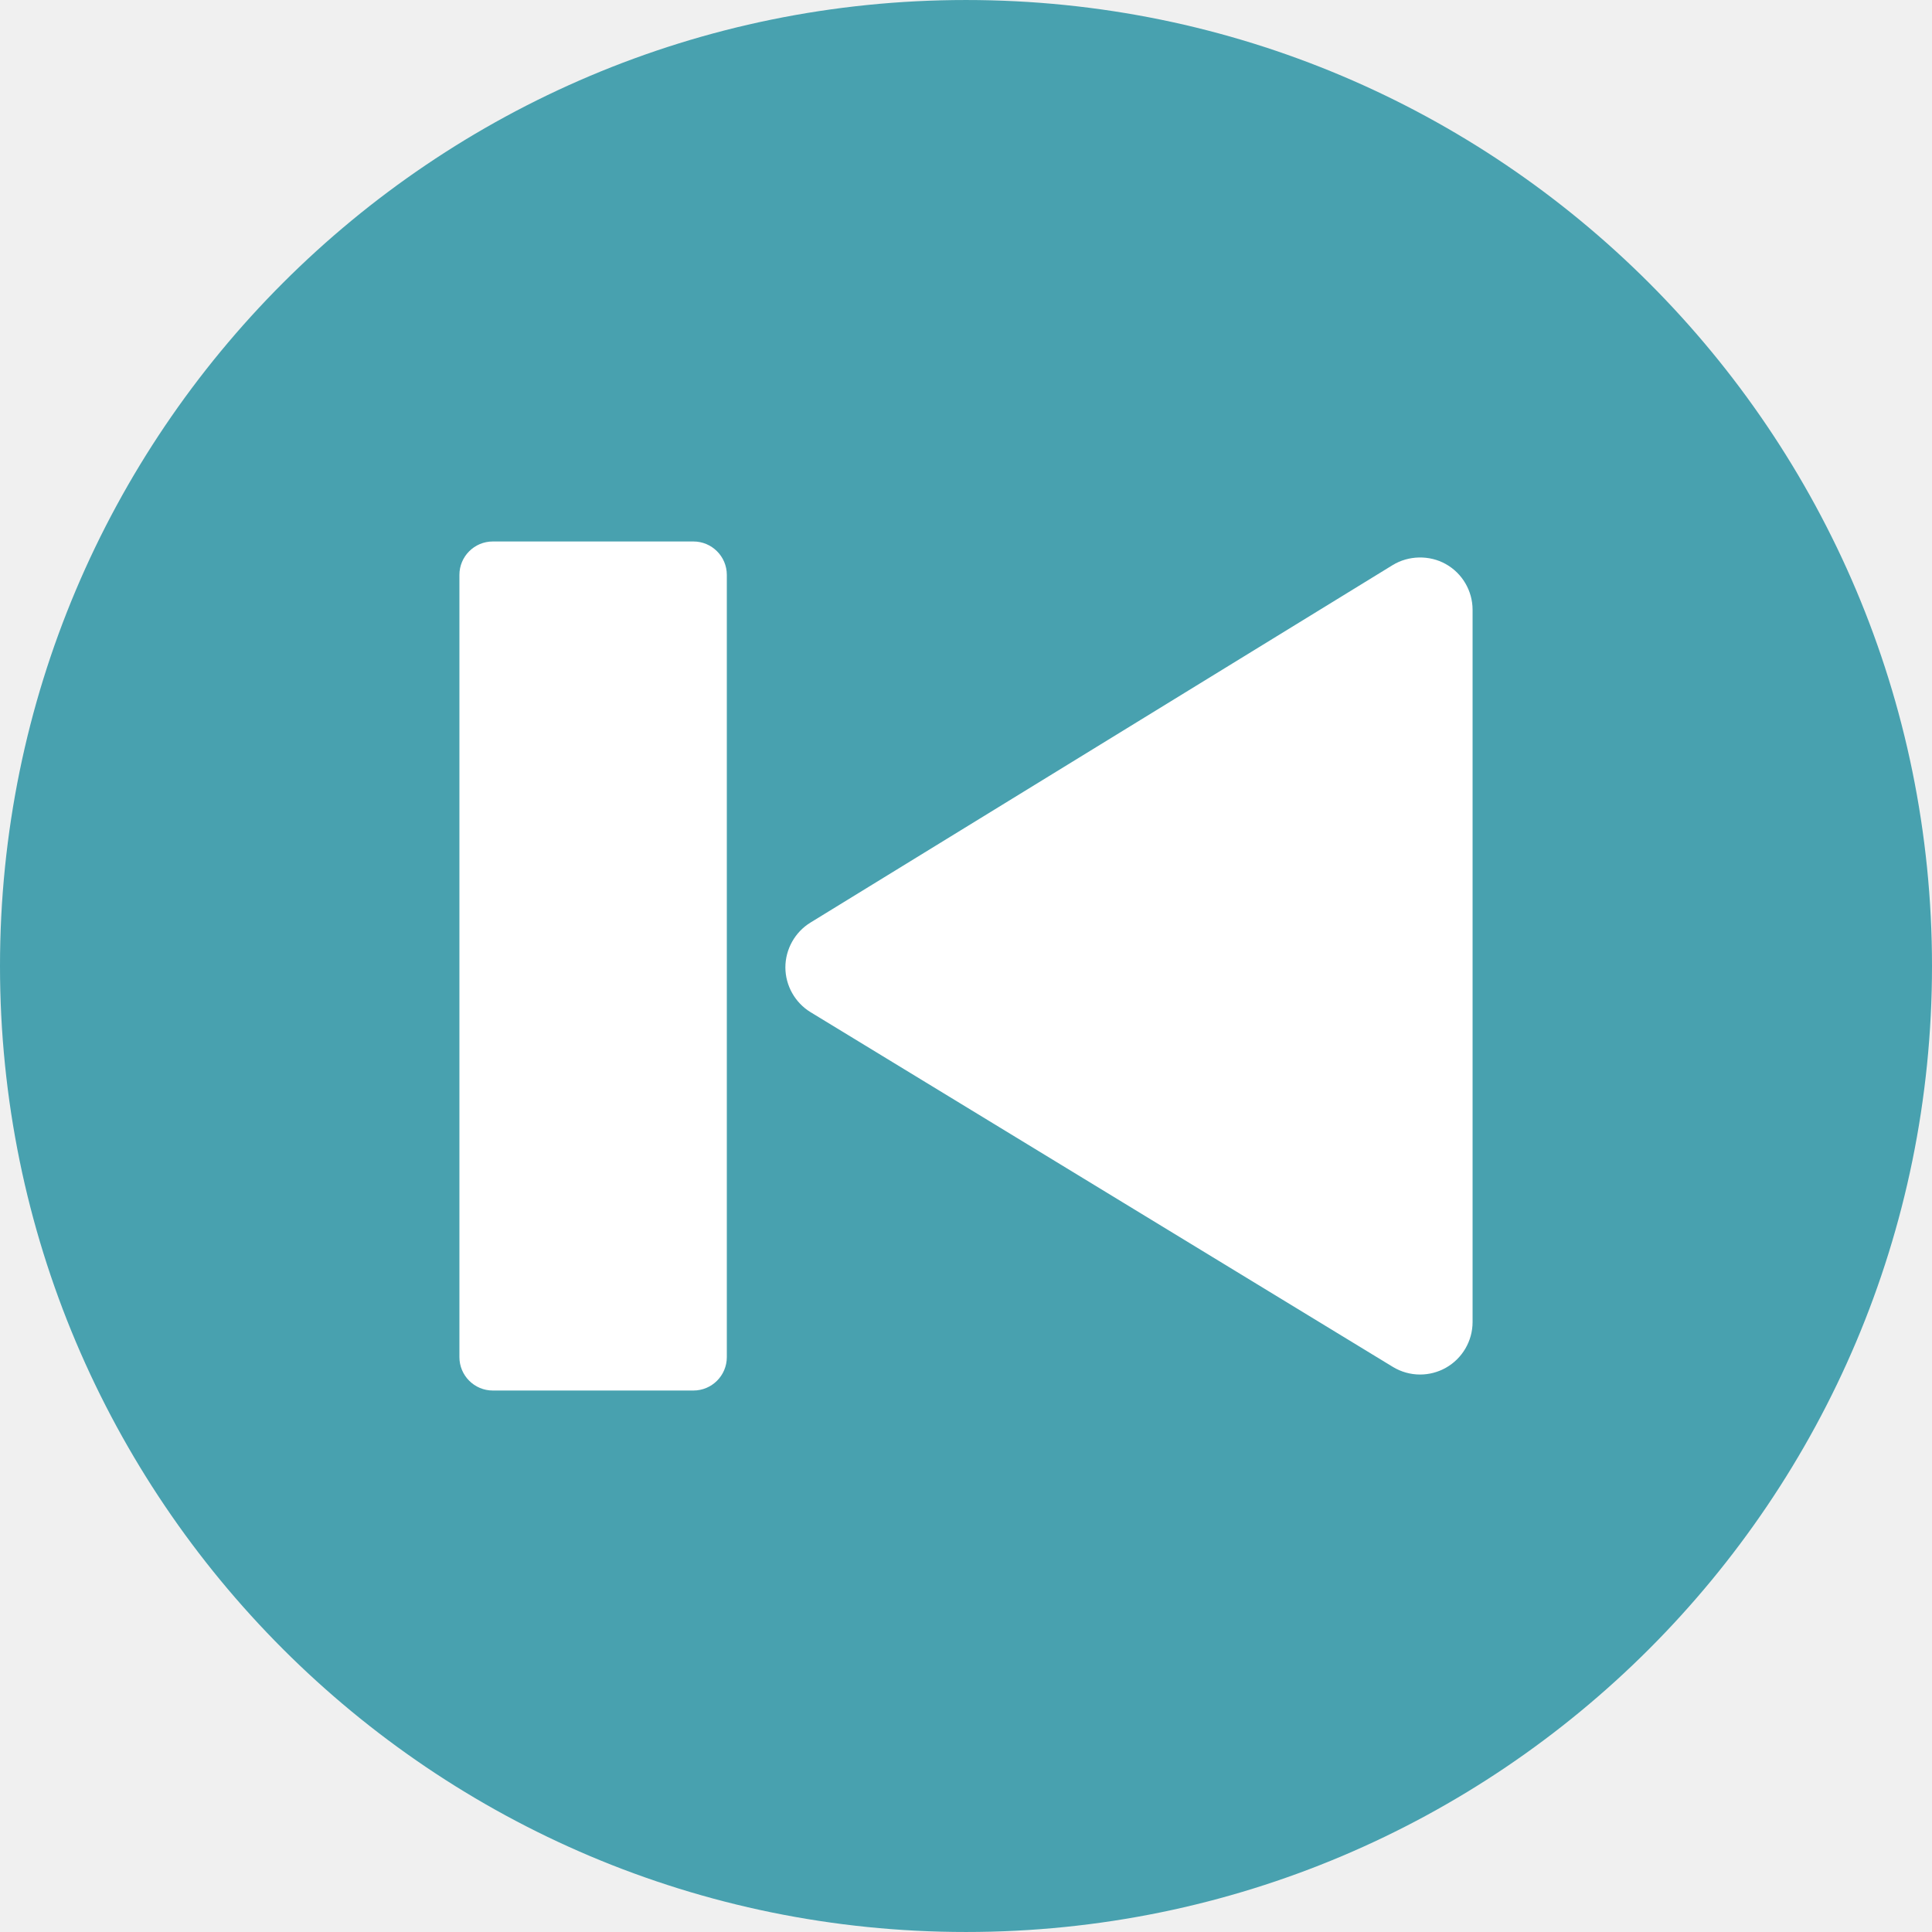
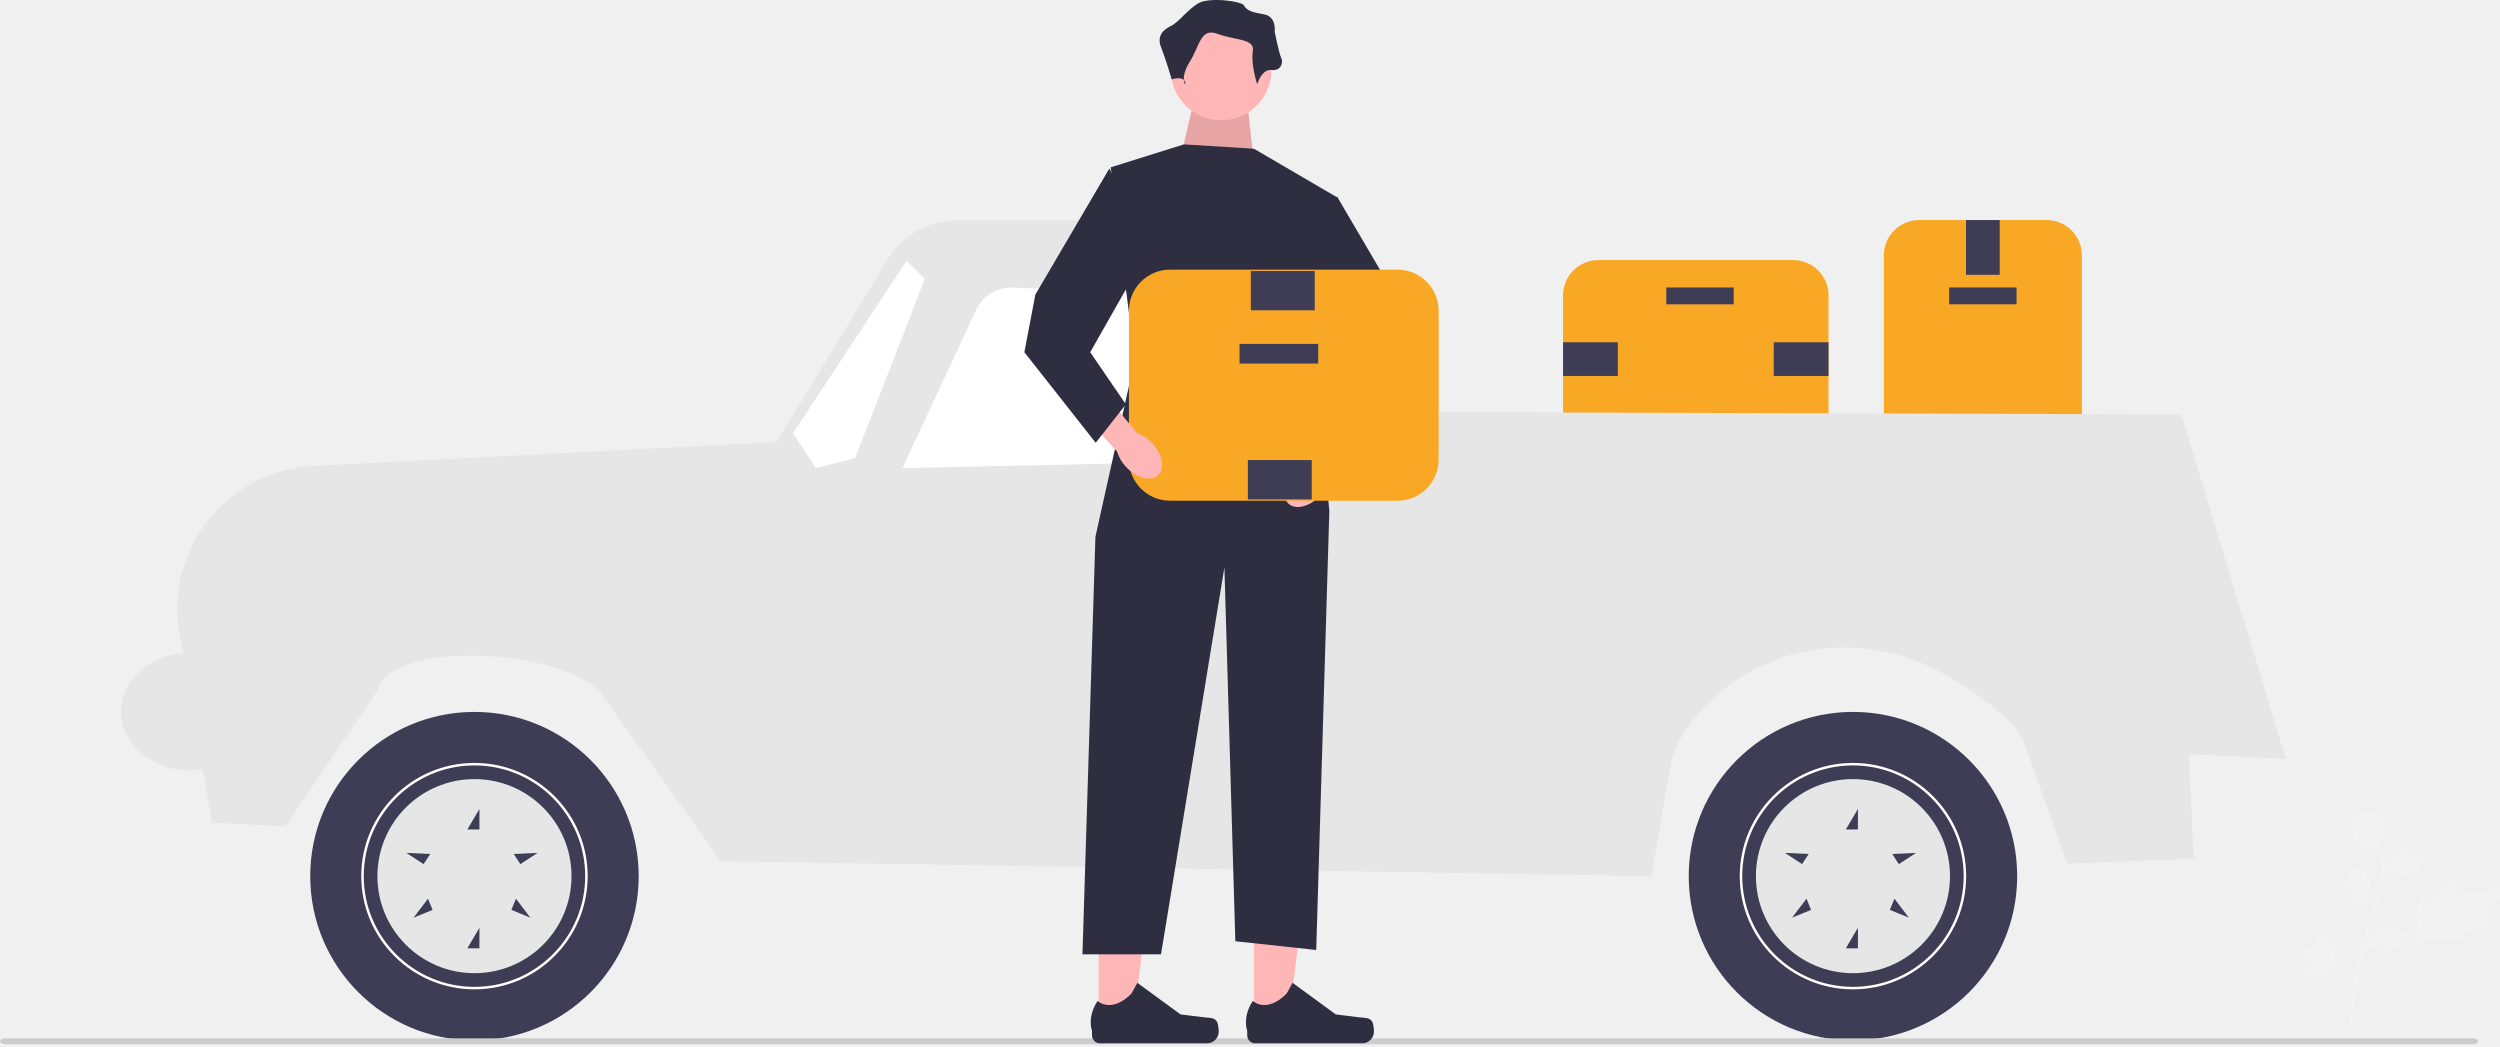
- <svg xmlns="http://www.w3.org/2000/svg" version="1.1" id="Layer_1" x="0px" y="0px" viewBox="0 0 496.158 496.158" style="enable-background:new 0 0 496.158 496.158;" xml:space="preserve">
-   <path style="fill:#48A1AF;" d="M0,248.085C0,111.063,111.07,0.002,248.076,0.002c137.012,0,248.082,111.061,248.082,248.082  c0,137.002-111.07,248.071-248.082,248.071C111.07,496.155,0,385.086,0,248.085z" />
+ <svg xmlns="http://www.w3.org/2000/svg" width="1004.722" height="420.718" viewBox="0 0 1004.722 420.718">
  <g>
-     <path style="fill:#FFFFFF;" d="M208.121,236.937l149.525-91.812c4.082-2.506,9.453-2.615,13.633-0.275   c4.254,2.379,6.896,6.887,6.896,11.762v182.901c0,4.867-2.633,9.369-6.877,11.754c-2.01,1.129-4.293,1.727-6.602,1.727   c-2.475,0-4.9-0.682-7.012-1.969l-149.523-91.088c-3.98-2.424-6.459-6.826-6.467-11.489   C201.687,243.787,204.15,239.375,208.121,236.937z" />
-     <path style="fill:#FFFFFF;" d="M126.564,139.057h51.508c4.74,0,8.584,3.844,8.584,8.584v200.877c0,4.74-3.844,8.584-8.584,8.584   h-51.508c-4.74,0-8.582-3.844-8.582-8.584V147.64C117.982,142.9,121.824,139.057,126.564,139.057z" />
+     <path d="M757.098,180.944V102.6c0-7.812,6.355-14.166,14.166-14.166h51.251c7.812,0,14.166,6.355,14.166,14.166v78.344c0,7.812-6.355,14.166-14.166,14.166h-51.251c-7.812,0-14.166-6.355-14.166-14.166Z" fill="#f9a826" />
+     <rect x="783.344" y="115.526" width="27.092" height="6.773" transform="translate(1593.78 237.8251) rotate(-180)" fill="#3f3d56" />
+     <rect x="790.117" y="88.434" width="13.546" height="22.013" transform="translate(1593.78 198.8797) rotate(-180)" fill="#3f3d56" />
+     <rect x="790.117" y="173.097" width="13.546" height="22.013" transform="translate(1593.78 368.2074) rotate(-180)" fill="#3f3d56" />
  </g>
  <g>
- </g>
+     <path d="M720.692,184.11h-78.344c-7.812,0-14.166-6.355-14.166-14.166v-51.251c0-7.812,6.355-14.166,14.166-14.166h78.344c7.812,0,14.166,6.355,14.166,14.166v51.251c0,7.812-6.355,14.166-14.166,14.166Z" fill="#f9a826" />
+     <rect x="669.667" y="115.532" width="27.092" height="6.773" fill="#3f3d56" />
+     <rect x="632.415" y="133.312" width="13.546" height="22.013" transform="translate(783.5064 -494.8703) rotate(90)" fill="#3f3d56" />
+     <rect x="717.079" y="133.312" width="13.546" height="22.013" transform="translate(868.1702 -579.5342) rotate(90)" fill="#3f3d56" />
+   </g>
+   <path d="M85.182,330.61l-13.079-76.293c-5.812-33.901,19.28-65.272,53.629-67.051l186.45-9.657,44.498-73.34c5.899-9.723,16.447-15.66,27.819-15.66h133.969c10.531,0,19.428,7.809,20.795,18.251l3.402,58.683,334,1,42.016,138.468-39-1.902,2,42-51,2-17.001-48.072c-3.201-9.052-17.229-19.258-31.81-27.798-32.687-19.143-74.682-12.999-99.419,15.689-5.835,6.768-9.915,13.819-11.055,20.431l-7.715,44.749-374-6-49.016-68.566c-14.481-15.759-82.843-21.548-89,0l-36.984,54.566-29.5-1.5Z" fill="#e6e6e6" />
+   <path d="M491.679,133.236l11.004,51.874-140,3,29.568-63.485c2.682-5.759,8.571-9.335,14.918-9.059l67.087,2.917c8.493,.369,15.659,6.438,17.423,14.753Z" fill="#fff" />
+   <polygon points="343.682 184.11 371.682 112.11 364.351 104.779 318.682 174.11 327.962 188.11 343.682 184.11" fill="#fff" />
+   <circle cx="744.682" cy="352.11" r="66" fill="#3f3d56" />
+   <path d="M699.182,352.11c0-25.089,20.411-45.5,45.5-45.5,25.089,0,45.5,20.411,45.5,45.5,0,25.089-20.411,45.5-45.5,45.5-25.089,0-45.5-20.411-45.5-45.5Zm1,0c0,24.537,19.962,44.5,44.5,44.5s44.5-19.963,44.5-44.5c0-24.537-19.962-44.5-44.5-44.5s-44.5,19.963-44.5,44.5Z" fill="#fff" />
+   <path d="M705.682,352.11c0,21.539,17.461,39,39,39,21.539,0,39-17.461,39-39,0-21.539-17.461-39-39-39-21.539,0-39,17.461-39,39Zm64.351-9.339l-6.91,4.504-2.655-4.073,9.565-.43Zm-10.52,22.905l1.84-4.5,5.794,7.622-7.634-3.122Zm-17.694,15.435l4.862-8.248v8.248h-4.862Zm0-47.752l4.862-8.248v8.248h-4.862Zm-21.604,35.439l5.794-7.622,1.84,4.5-7.634,3.122Zm-2.885-26.026l9.565,.43-2.655,4.073-6.91-4.504Z" fill="#e6e6e6" />
+   <circle cx="190.682" cy="352.11" r="66" fill="#3f3d56" />
+   <path d="M145.182,352.11c0-25.089,20.411-45.5,45.5-45.5,25.089,0,45.5,20.411,45.5,45.5,0,25.089-20.411,45.5-45.5,45.5-25.089,0-45.5-20.411-45.5-45.5Zm1,0c0,24.537,19.962,44.5,44.5,44.5,24.538,0,44.5-19.963,44.5-44.5,0-24.537-19.962-44.5-44.5-44.5-24.538,0-44.5,19.963-44.5,44.5Z" fill="#fff" />
+   <path d="M151.682,352.11c0,21.539,17.461,39,39,39,21.539,0,39-17.461,39-39,0-21.539-17.461-39-39-39-21.539,0-39,17.461-39,39Zm64.351-9.339l-6.91,4.504-2.655-4.073,9.565-.43Zm-10.52,22.905l1.84-4.5,5.794,7.622-7.634-3.122Zm-17.694,15.435l4.862-8.248v8.248h-4.862Zm0-47.752l4.862-8.248v8.248h-4.862Zm-21.604,35.439l5.794-7.622,1.84,4.5-7.634,3.122Zm-2.885-26.026l9.565,.43-2.655,4.073-6.91-4.504Z" fill="#e6e6e6" />
+   <rect x="466.182" y="203.61" width="38" height="8" transform="translate(970.3641 415.22) rotate(-180)" fill="#3f3d56" />
  <g>
- </g>
+     <path d="M1001.788,368.654c-.354-1.084-3.039-.607-3.296-1.576-.257-.966,2.319-1.776,4.295-4.498,.356-.491,2.601-3.584,1.74-4.886-1.632-2.466-12.988,3.676-15.714,.229-.598-.756-.844-2.055-2.626-4.472-.709-.961-1.164-1.426-1.707-1.412-.771,.019-1.047,.984-2.259,2.732-1.818,2.621-2.474,2.292-3.671,4.439-.889,1.594-.994,2.613-1.635,2.673-.907,.085-1.282-1.9-2.39-1.977-1.131-.079-2.263,1.882-2.824,3.415-1.053,2.875-.401,5.073-.256,7.263,.157,2.38-.212,5.864-2.798,10.336l-24.392,38.862c5.238-7.922,20.108-29.526,26.099-37.45,1.729-2.288,3.588-4.585,6.449-5.017,2.754-.416,6.105,.947,10.782,.867,.546-.009,2.066-.054,2.436-.86,.306-.666-.453-1.245-.177-1.871,.37-.84,2.037-.48,4.308-1.037,1.601-.393,2.689-1.043,3.625-1.602,.282-.169,4.484-2.714,4.012-4.157h-0Z" fill="#f2f2f2" />
+     <path d="M937.902,377.728c-.634-.139-1.175,1.316-1.725,1.163-.548-.153-.202-1.651-.968-3.406-.138-.317-1.009-2.311-1.896-2.264-1.681,.089-1.943,7.435-4.421,7.779-.544,.075-1.252-.179-2.953-.001-.676,.071-1.036,.16-1.186,.431-.213,.384,.181,.798,.689,1.897,.762,1.648,.411,1.875,1.119,3.082,.526,.896,.995,1.242,.84,1.574-.22,.47-1.302,.081-1.66,.603-.365,.532,.271,1.654,.861,2.371,1.107,1.346,2.374,1.66,3.491,2.221,1.213,.61,2.817,1.796,4.266,4.355l12.036,23.184c-2.377-4.857-8.69-18.388-10.85-23.615-.624-1.509-1.215-3.084-.602-4.613,.59-1.472,2.226-2.723,3.537-5.042,.153-.271,.57-1.03,.281-1.444-.239-.342-.742-.137-.97-.453-.305-.424,.352-1.138,.734-2.414,.269-.899,.264-1.621,.26-2.241-.001-.187-.038-2.984-.882-3.169v0Z" fill="#f2f2f2" />
+     <path d="M949.909,383.385l.378-3.493,.232-.219c1.074-1.015,1.745-2.089,1.997-3.196,.04-.176,.071-.354,.103-.535,.126-.718,.282-1.611,.972-2.538,.386-.517,1.409-1.684,2.463-1.276,.285,.107,.477,.291,.61,.487,.033-.034,.068-.068,.104-.105,.455-.443,.774-.605,1.081-.761,.236-.12,.479-.244,.891-.573,.181-.144,.326-.275,.447-.384,.37-.33,.843-.717,1.491-.564,.687,.188,.923,.843,1.079,1.277,.279,.774,.365,1.306,.422,1.659,.02,.129,.044,.274,.062,.321,.15,.379,2.038,.477,2.748,.518,1.597,.087,2.978,.162,3.31,1.255,.238,.782-.258,1.635-1.519,2.603-.393,.301-.785,.509-1.127,.664,.21,.199,.378,.469,.388,.838h0c.023,.872-.872,1.542-2.659,1.993-.444,.113-1.042,.263-1.823,.226-.368-.018-.691-.075-.966-.127-.041,.157-.116,.32-.252,.474-.398,.455-1.04,.571-1.912,.314-.963-.268-1.723-.633-2.395-.954-.586-.279-1.092-.518-1.516-.583-.789-.11-1.525,.377-2.405,1.025l-2.206,1.655h-0Z" fill="#f2f2f2" />
+     <path d="M956.206,363.49l-3.475,.52-.271-.169c-1.254-.781-2.464-1.158-3.598-1.121-.18,.006-.36,.021-.544,.036-.727,.061-1.63,.136-2.702-.296-.598-.243-1.987-.935-1.859-2.059,.031-.302,.161-.535,.316-.714-.041-.024-.083-.048-.128-.075-.544-.328-.781-.595-1.01-.853-.176-.198-.357-.402-.781-.717-.186-.138-.348-.245-.485-.335-.413-.274-.907-.634-.924-1.299,.007-.712,.582-1.106,.962-1.368,.678-.466,1.171-.684,1.498-.829,.12-.052,.254-.112,.295-.142,.328-.242-.056-2.092-.196-2.79-.321-1.566-.599-2.922,.374-3.52,.696-.429,1.647-.165,2.903,.809,.391,.304,.691,.631,.928,.922,.139-.254,.358-.485,.712-.588h0c.838-.244,1.712,.452,2.602,2.066,.222,.401,.519,.941,.681,1.707,.076,.361,.103,.687,.122,.966,.162-0,.339,.031,.522,.123,.541,.269,.816,.861,.789,1.77-.015,.999-.175,1.828-.315,2.558-.121,.638-.224,1.188-.18,1.614,.093,.791,.751,1.379,1.602,2.066l2.16,1.714h-0Z" fill="#f2f2f2" />
+     <path d="M956.674,353.056l.378-3.493,.232-.219c1.074-1.015,1.745-2.089,1.997-3.196,.04-.176,.071-.354,.103-.535,.126-.718,.282-1.611,.972-2.538,.386-.517,1.409-1.684,2.463-1.276,.285,.107,.477,.291,.61,.487,.033-.034,.068-.068,.104-.105,.455-.443,.774-.605,1.081-.761,.236-.12,.479-.244,.891-.573,.181-.144,.326-.275,.447-.384,.37-.33,.843-.717,1.491-.564,.687,.188,.923,.843,1.079,1.277,.279,.774,.365,1.306,.422,1.659,.02,.129,.044,.274,.062,.321,.15,.379,2.038,.477,2.748,.518,1.597,.087,2.978,.162,3.31,1.255,.238,.782-.258,1.635-1.519,2.603-.393,.301-.785,.509-1.127,.664,.21,.199,.378,.469,.388,.838h0c.023,.872-.872,1.542-2.659,1.993-.444,.113-1.042,.263-1.823,.226-.368-.018-.691-.075-.966-.127-.041,.157-.116,.32-.252,.474-.398,.455-1.04,.571-1.912,.314-.963-.268-1.723-.633-2.395-.954-.586-.279-1.092-.518-1.516-.583-.789-.11-1.525,.377-2.405,1.025l-2.206,1.655h-0Z" fill="#f2f2f2" />
+     <path d="M945.407,419.98l-.614-.607,.011-.863-.011,.863-.854-.09c.004-.08-.002-.268-.008-.561-.033-1.607-.135-6.497,.546-14.011,.475-5.245,1.27-10.569,2.362-15.827,1.093-5.266,2.228-9.185,3.14-12.334,.688-2.375,1.382-4.628,2.06-6.823,1.809-5.863,3.516-11.402,4.574-17.719,.237-1.41,.728-4.346-.278-7.811-.584-2.01-1.584-3.901-2.972-5.62l1.344-1.085c1.532,1.9,2.638,3.995,3.286,6.226,1.116,3.842,.58,7.04,.323,8.577-1.076,6.429-2.801,12.021-4.628,17.941-.674,2.187-1.366,4.43-2.051,6.795-.903,3.12-2.028,7.005-3.107,12.203-1.079,5.195-1.864,10.454-2.334,15.633-.672,7.419-.571,12.237-.538,13.819,.017,.845,.021,1.022-.251,1.295v-0Z" fill="#f2f2f2" />
+     <path d="M949.675,340.564c-.069-.015-.139-.033-.208-.053-1.418-.397-2.555-1.553-3.381-3.433-.387-.884-.478-1.815-.66-3.671-.029-.286-.155-1.734,0-3.653,.101-1.254,.236-1.758,.577-2.153,.379-.441,.89-.693,1.429-.82,.015-.166,.069-.328,.177-.482,.444-.639,1.187-.376,1.59-.24,.203,.073,.456,.166,.741,.214,.447,.077,.715-.001,1.119-.118,.387-.112,.868-.252,1.533-.24,1.312,.018,2.284,.608,2.604,.802,1.687,1.014,2.269,2.631,2.943,4.503,.134,.375,.578,1.732,.682,3.479,.075,1.26-.09,1.776-.28,2.145-.387,.758-.979,1.11-2.449,1.85-1.536,.775-2.306,1.163-2.938,1.362-1.47,.462-2.393,.751-3.479,.509v0Z" fill="#f2f2f2" />
+   </g>
+   <path d="M0,418.48c0,.66,.925,1.19,2.078,1.19H993.848c1.152,0,2.077-.53,2.077-1.19,0-.66-.925-1.19-2.077-1.19H2.078c-1.152,0-2.078,.53-2.078,1.19Z" fill="#ccc" />
  <g>
- </g>
-   <g>
- </g>
-   <g>
- </g>
-   <g>
- </g>
-   <g>
- </g>
-   <g>
- </g>
-   <g>
- </g>
-   <g>
- </g>
-   <g>
- </g>
-   <g>
- </g>
-   <g>
- </g>
-   <g>
- </g>
-   <g>
- </g>
+     <g>
+       <polygon points="503.94 410.967 517.825 410.965 524.43 357.41 503.938 357.411 503.94 410.967" fill="#ffb6b6" />
+       <path d="M551.511,410.652h0c.432,.728,.66,3.078,.66,3.925h0c0,2.603-2.11,4.713-4.713,4.713l-42.999-0c-1.775,0-3.215-1.439-3.215-3.215v-1.79s-2.127-5.38,2.252-12.012c0,0,5.443,5.193,13.576-2.94l2.398-4.345,17.361,12.697,9.623,1.185c2.105,.259,3.972-.04,5.055,1.784h0Z" fill="#2f2e41" />
+     </g>
+     <g>
+       <polygon points="441.558 410.967 455.442 410.965 462.048 357.41 441.555 357.411 441.558 410.967" fill="#ffb6b6" />
+       <path d="M489.128,410.652h0c.432,.728,.66,3.078,.66,3.925h0c0,2.603-2.11,4.713-4.713,4.713l-42.999-0c-1.775,0-3.215-1.439-3.215-3.215v-1.79s-2.127-5.38,2.252-12.012c0,0,5.443,5.193,13.576-2.94l2.398-4.345,17.361,12.697,9.623,1.185c2.105,.259,3.972-.04,5.055,1.784h0Z" fill="#2f2e41" />
+     </g>
+     <polygon points="501.741 45.276 504.377 69.877 473.625 67.241 478.897 44.397 501.741 45.276" fill="#ffb6b6" />
+     <polygon points="501.741 45.276 504.377 69.877 473.625 67.241 478.897 44.397 501.741 45.276" isolation="isolate" opacity=".1" />
+     <circle cx="490.759" cy="28.142" r="20.208" fill="#ffb6b6" />
+     <polygon points="503.938 59.773 537.765 79.542 526.682 133.138 534.251 205.186 528.979 381.79 496.47 378.276 492.077 228.03 466.596 383.547 435.028 383.547 440.237 215.729 456.053 144.56 446.388 67.241 475.822 58.016 503.938 59.773" fill="#2f2e41" />
+     <path d="M505.256,33.853s1.757-6.15,5.711-5.711,4.832-3.075,3.954-4.832-2.636-10.544-2.636-10.544c0,0,.879-6.15-4.393-7.029-5.272-.879-7.029-1.757-7.908-3.515-.879-1.757-14.058-3.515-18.451-.879-4.393,2.636-7.908,7.693-10.983,9.118-3.075,1.425-5.711,4.061-3.954,8.454,1.757,4.393,4.306,12.985,4.306,12.985,0,0,4.481-1.563,5.359,1.073s-2.636-.879,1.757-7.908c4.393-7.029,4.393-14.058,11.422-11.422,7.029,2.636,14.937,1.757,14.058,7.029-.879,5.272,1.757,13.179,1.757,13.179Z" fill="#2f2e41" />
+     <path id="uuid-2f48dadd-bd50-474e-b6bc-efb589732da4-114" d="M520.321,189.424c-4.229,4.478-5.347,10.29-2.497,12.981,2.85,2.691,8.588,1.242,12.818-3.238,1.714-1.766,2.981-3.918,3.693-6.274l17.68-19.2-9.187-8.104-16.454,19.788c-2.312,.846-4.388,2.234-6.054,4.047Z" fill="#ffb6b6" />
+     <polygon points="537.409 79.103 567.182 129.826 571.592 152.982 542.923 189.371 530.793 173.933 545.128 152.982 521.972 112.183 537.409 79.103" fill="#2f2e41" />
+     <g>
+       <path d="M453.701,184.701v-59.805c0-9.115,7.415-16.531,16.531-16.531h91.42c9.115,0,16.531,7.415,16.531,16.531v59.805c0,9.115-7.415,16.531-16.531,16.531h-91.42c-9.115,0-16.531-7.415-16.531-16.531Z" fill="#f9a826" />
+       <rect x="498.159" y="138.209" width="31.614" height="7.904" transform="translate(1027.931 284.3207) rotate(180)" fill="#3f3d56" />
+       <rect x="506.435" y="179.955" width="15.807" height="25.687" transform="translate(707.1374 -321.5401) rotate(90)" fill="#3f3d56" />
+       <rect x="507.641" y="103.955" width="15.807" height="25.687" transform="translate(632.3431 -398.7458) rotate(90)" fill="#3f3d56" />
+     </g>
+     <g>
+       <path id="uuid-f6ce86b9-37cf-4878-a476-c93c5a2c7b27-115" d="M462.953,178.002c4.229,4.478,5.347,10.29,2.497,12.981-2.85,2.691-8.588,1.242-12.818-3.238-1.714-1.766-2.981-3.918-3.693-6.274l-17.68-19.2,9.187-8.104,16.454,19.788c2.312,.846,4.388,2.234,6.054,4.047Z" fill="#ffb6b6" />
+       <polygon points="445.865 67.681 416.093 118.404 411.682 141.56 440.352 177.948 452.481 162.511 438.146 141.56 461.303 100.761 445.865 67.681" fill="#2f2e41" />
+     </g>
+   </g>
+   <ellipse cx="75.666" cy="286.044" rx="27" ry="23.5" fill="#e6e6e6" />
</svg>
